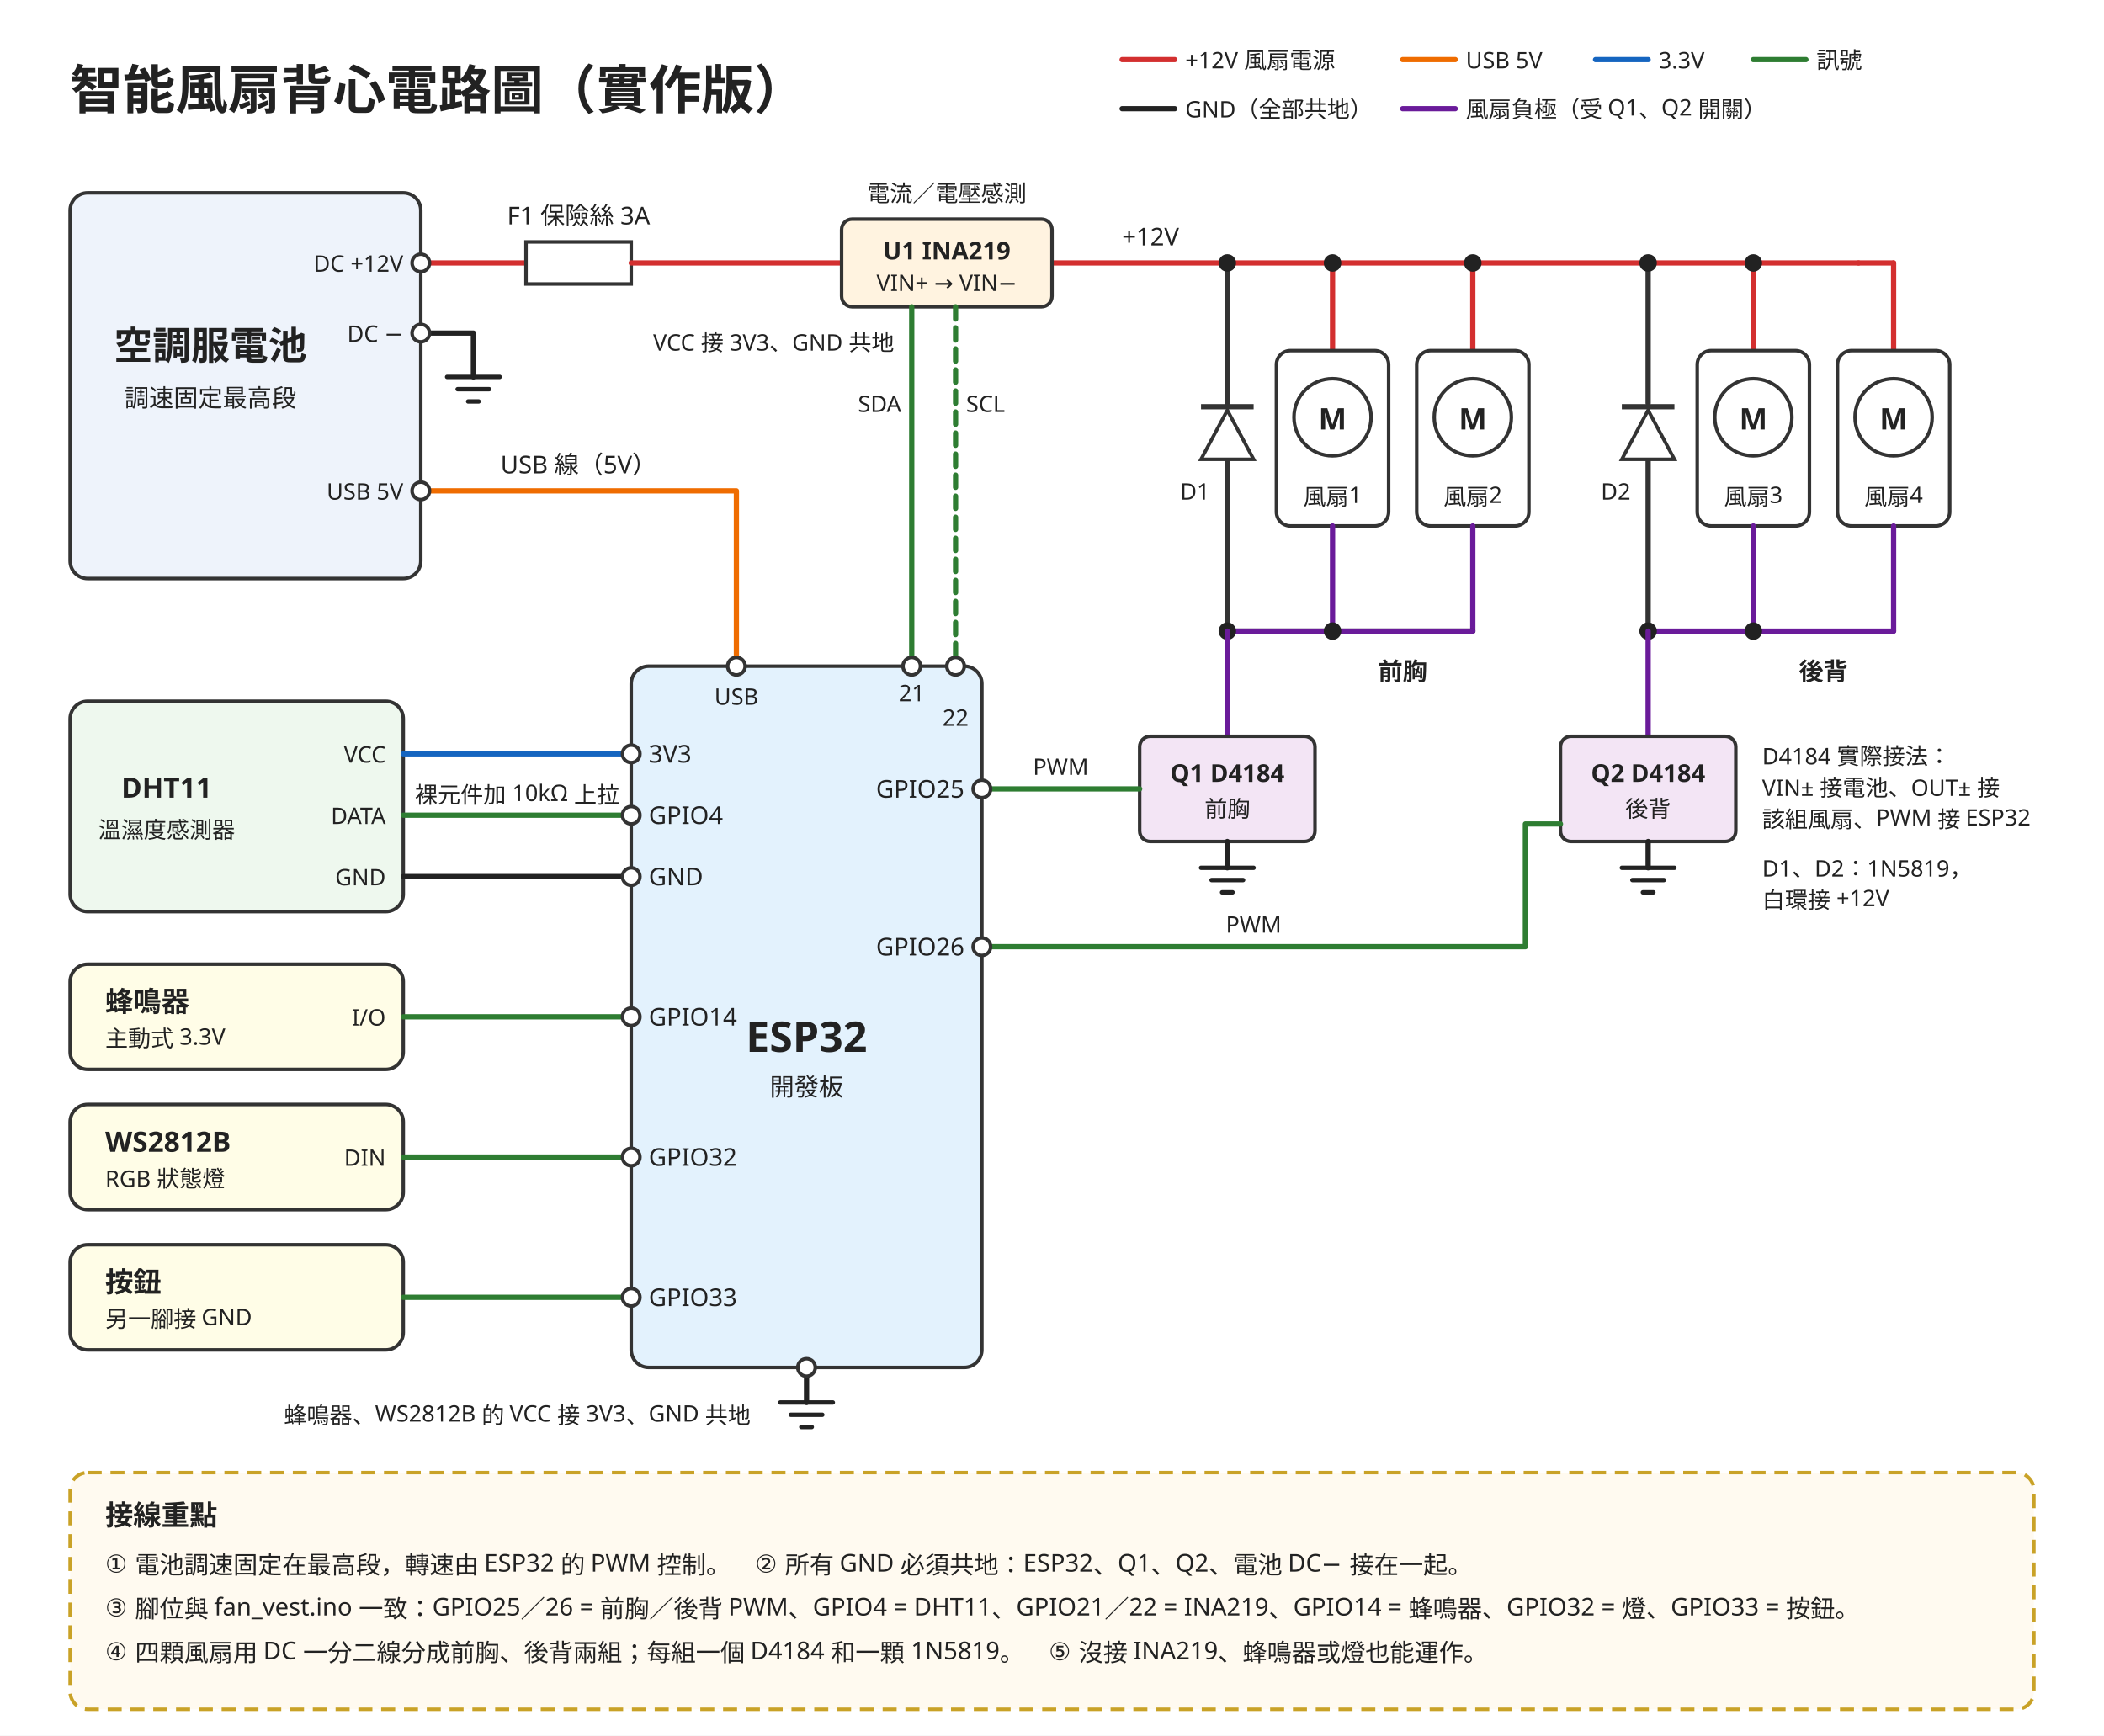
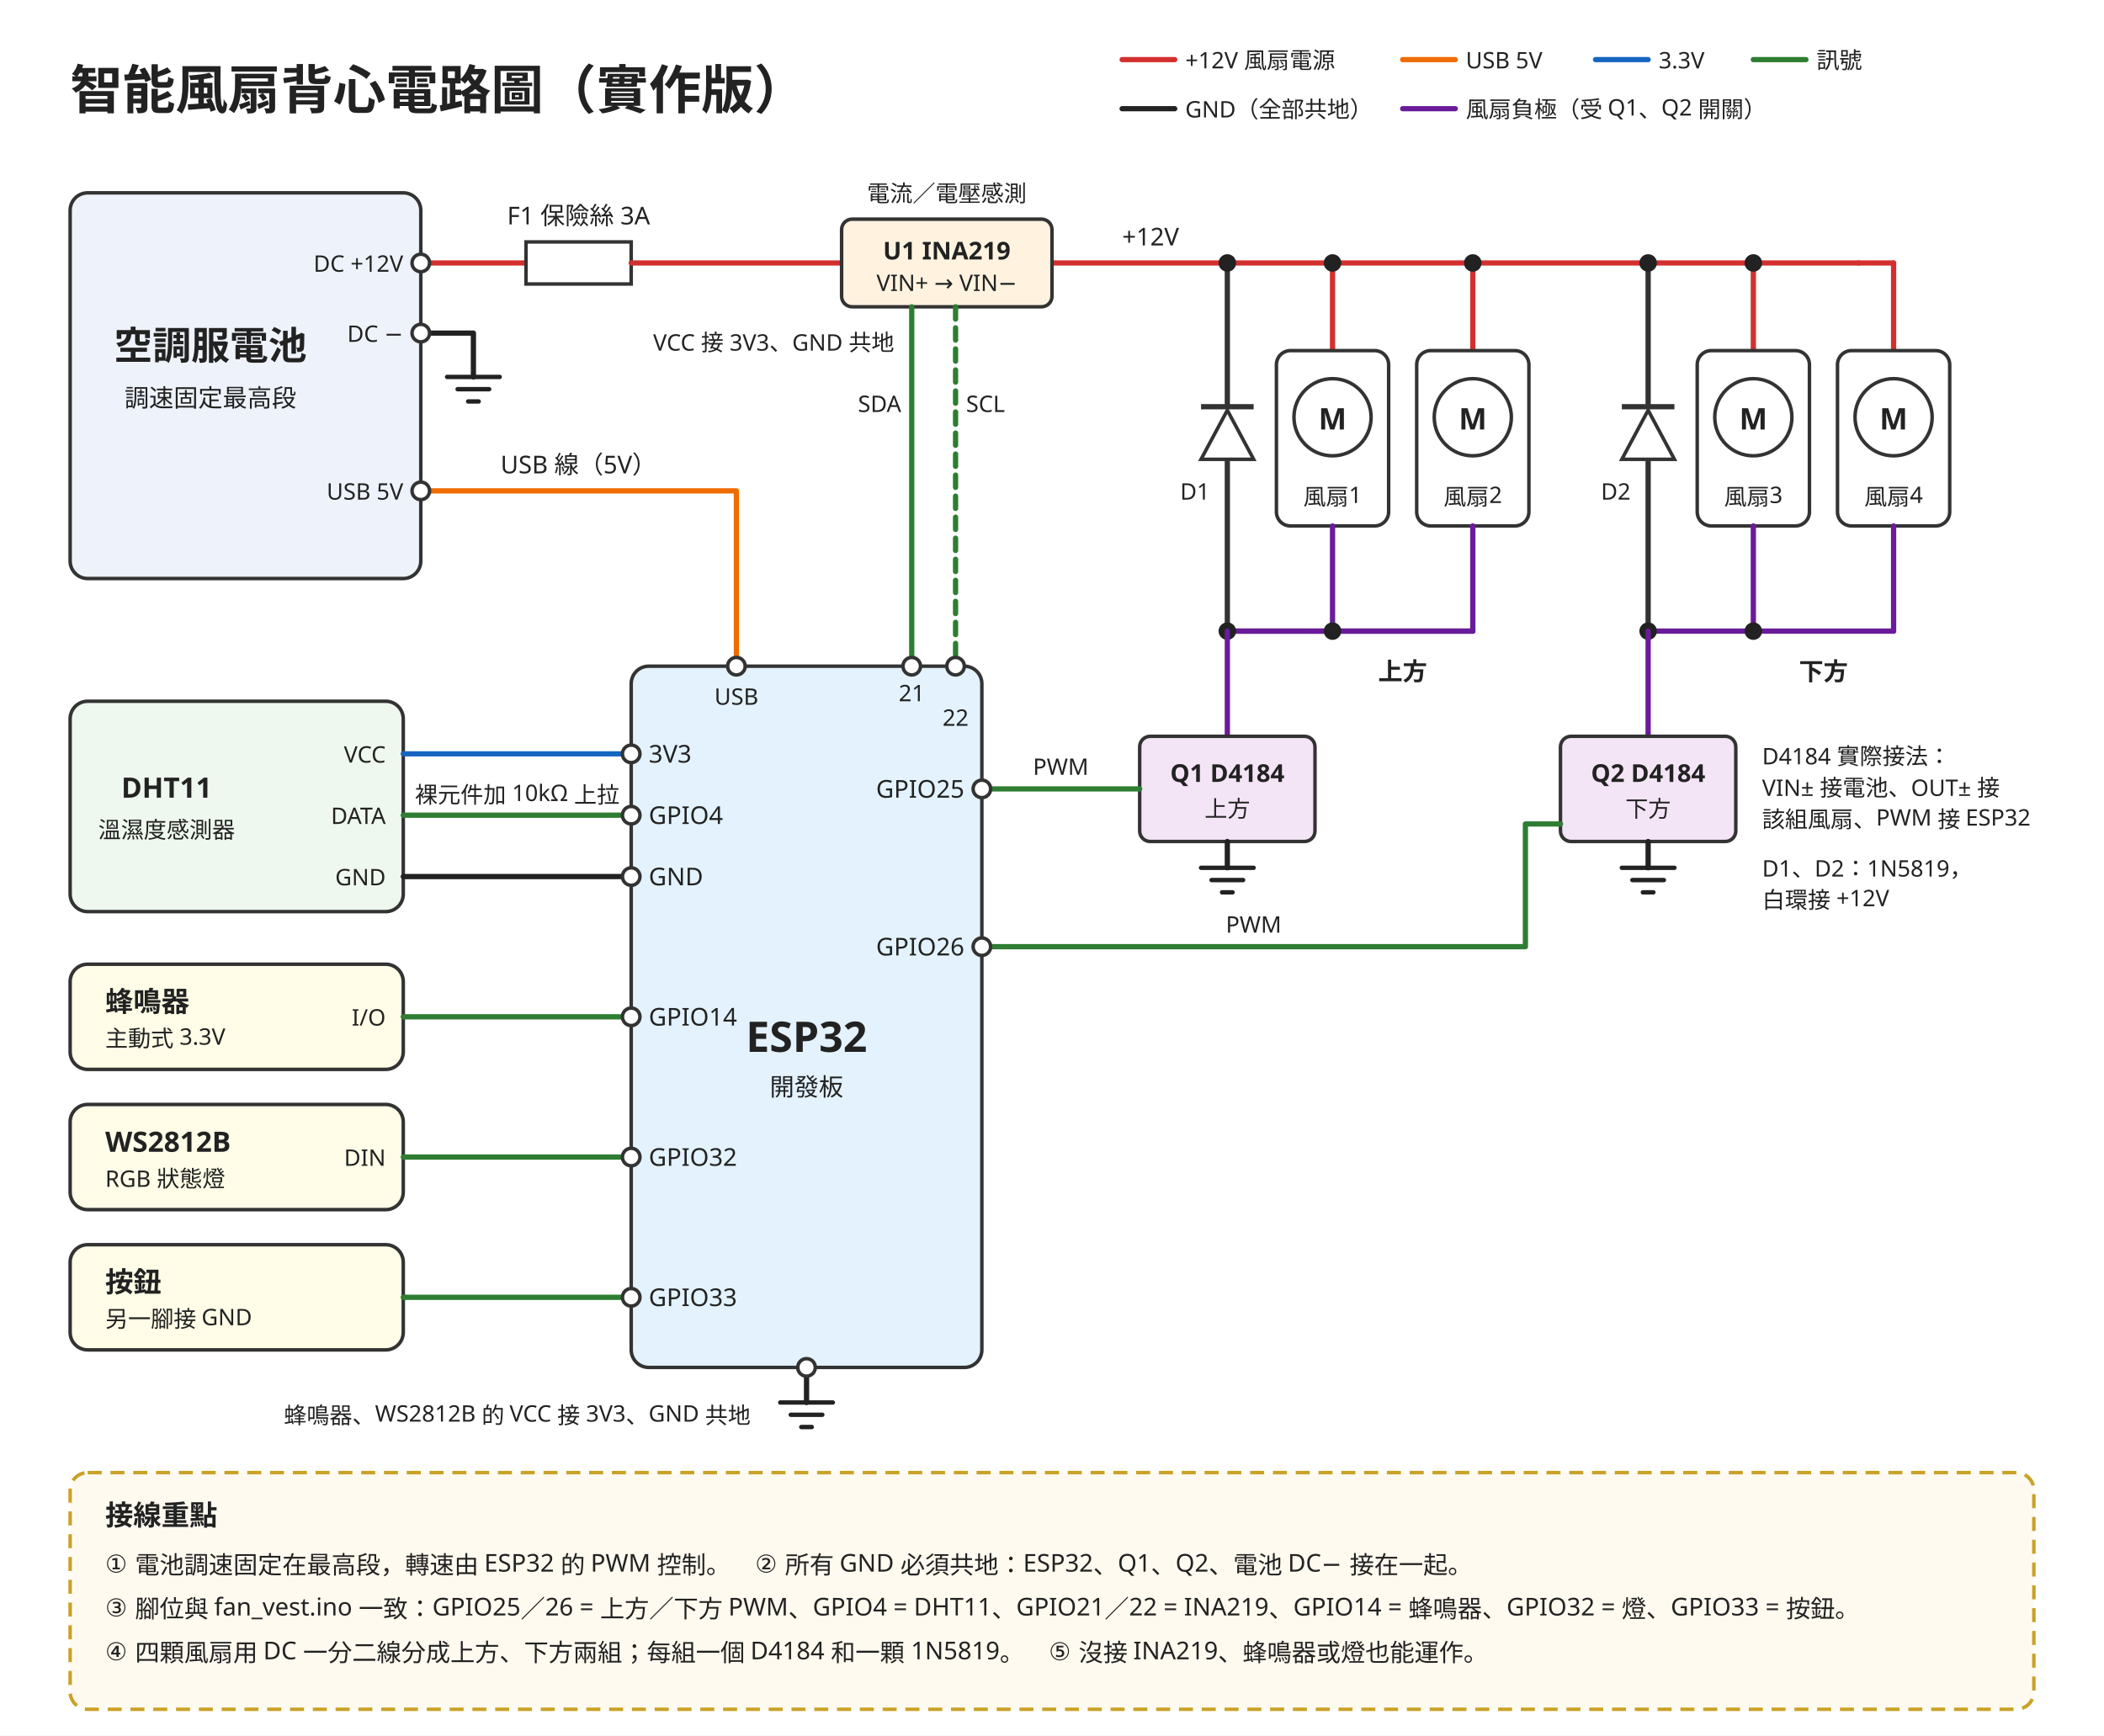
<svg xmlns="http://www.w3.org/2000/svg" viewBox="0 0 1200 990" width="1200" height="990">
  <style>
    text { font-family: "Microsoft JhengHei", "PingFang TC", "Noto Sans TC", sans-serif; fill: #222; }
    .w { fill: none; stroke-width: 3; stroke-linecap: round; stroke-linejoin: round; }
    .v12 { stroke: #d32f2f; } .v5 { stroke: #ef6c00; } .v33 { stroke: #1565c0; }
    .sig { stroke: #2e7d32; } .gnd { stroke: #222; } .sw { stroke: #6a1b9a; }
    .box { stroke: #333; stroke-width: 2; }
    .part { fill: #fff; stroke: #333; stroke-width: 2; }
    .dot { fill: #222; }
    .pin { fill: #fff; stroke: #333; stroke-width: 2; }
    .s13 { font-size: 13px; } .s14 { font-size: 14px; } .s16 { font-size: 16px; } .b { font-weight: bold; }
  </style>
  <defs>
    <g id="gnd">
      <path d="M-15 0 H15 M-9 7 H9 M-3 14 H3" fill="none" stroke="#222" stroke-width="2.5" stroke-linecap="round" />
    </g>
    <g id="fan">
      <path d="M0 -50 V0" class="w v12" />
      <rect x="-32" y="0" width="64" height="100" rx="8" class="part" />
      <circle cx="0" cy="38" r="22" class="part" />
      <text x="0" y="45" text-anchor="middle" font-size="17" class="b">M</text>
      <path d="M0 100 V160" class="w sw" />
    </g>
    <g id="diode">
      <polygon points="-15,30 15,30 0,2" fill="#fff" stroke="#333" stroke-width="2" />
      <line x1="-15" y1="0" x2="15" y2="0" stroke="#333" stroke-width="3" />
    </g>
  </defs>
  <rect width="1200" height="990" fill="#fff" />
  <text x="40" y="62" font-size="30" class="b">智能風扇背心電路圖（實作版）</text>
  <g class="s13">
    <line x1="640" y1="34" x2="670" y2="34" class="w v12" />
    <text x="676" y="39">+12V 風扇電源</text>
    <line x1="800" y1="34" x2="830" y2="34" class="w v5" />
    <text x="836" y="39">USB 5V</text>
    <line x1="910" y1="34" x2="940" y2="34" class="w v33" />
    <text x="946" y="39">3.3V</text>
    <line x1="1000" y1="34" x2="1030" y2="34" class="w sig" />
    <text x="1036" y="39">訊號</text>
    <line x1="640" y1="62" x2="670" y2="62" class="w gnd" />
    <text x="676" y="67">GND（全部共地）</text>
    <line x1="800" y1="62" x2="830" y2="62" class="w sw" />
    <text x="836" y="67">風扇負極（受 Q1、Q2 開關）</text>
  </g>
  <rect x="40" y="110" width="200" height="220" rx="10" fill="#eef3fb" class="box" />
  <text x="120" y="205" text-anchor="middle" font-size="22" class="b">空調服電池</text>
  <text x="120" y="232" text-anchor="middle" class="s14">調速固定最高段</text>
  <text x="230" y="155" text-anchor="end" class="s13">DC +12V</text>
  <text x="230" y="195" text-anchor="end" class="s13">DC −</text>
  <text x="230" y="285" text-anchor="end" class="s13">USB 5V</text>
  <path d="M240 190 H270 V215" class="w gnd" />
  <use href="#gnd" x="270" y="215" />
  <path d="M240 150 H300" class="w v12" />
  <rect x="300" y="138" width="60" height="24" class="part" />
  <text x="330" y="128" text-anchor="middle" class="s14">F1 保險絲 3A</text>
  <path d="M360 150 H480 M600 150 H1060" class="w v12" />
  <rect x="480" y="125" width="120" height="50" rx="6" fill="#fff3e0" stroke="#333" stroke-width="2" />
  <text x="540" y="148" text-anchor="middle" class="s14 b">U1 INA219</text>
  <text x="540" y="166" text-anchor="middle" class="s13">VIN+ → VIN−</text>
  <text x="540" y="115" text-anchor="middle" class="s13">電流／電壓感測</text>
  <text x="640" y="140" class="s14" fill="#d32f2f">+12V</text>
  <path d="M520 175 V380" class="w sig" />
  <path d="M545 175 V380" class="w sig" stroke-dasharray="7 5" />
  <text x="514" y="235" text-anchor="end" class="s13">SDA</text>
  <text x="551" y="235" class="s13">SCL</text>
  <text x="510" y="200" text-anchor="end" class="s13">VCC 接 3V3、GND 共地</text>
  <use href="#fan" x="760" y="200" />
  <use href="#fan" x="840" y="200" />
  <text x="760" y="288" text-anchor="middle" class="s13">風扇1</text>
  <text x="840" y="288" text-anchor="middle" class="s13">風扇2</text>
  <path d="M700 150 V230 M700 262 V360 M700 360 H840" class="w" stroke="#333" />
  <path d="M700 360 H840" class="w sw" />
  <use href="#diode" x="700" y="232" />
  <text x="690" y="285" text-anchor="end" class="s13">D1</text>
-   <text x="800" y="388" text-anchor="middle" class="s14 b">前胸</text>
+   <text x="800" y="388" text-anchor="middle" class="s14 b">上方</text>
  <use href="#fan" x="1000" y="200" />
  <use href="#fan" x="1080" y="200" />
  <text x="1000" y="288" text-anchor="middle" class="s13">風扇3</text>
  <text x="1080" y="288" text-anchor="middle" class="s13">風扇4</text>
  <path d="M1060 150 H1080" class="w v12" />
  <path d="M940 150 V230 M940 262 V360" class="w" stroke="#333" />
  <path d="M940 360 H1080" class="w sw" />
  <use href="#diode" x="940" y="232" />
  <text x="930" y="285" text-anchor="end" class="s13">D2</text>
-   <text x="1040" y="388" text-anchor="middle" class="s14 b">後背</text>
+   <text x="1040" y="388" text-anchor="middle" class="s14 b">下方</text>
  <g>
    <circle cx="700" cy="150" r="5" class="dot" />
    <circle cx="760" cy="150" r="5" class="dot" />
    <circle cx="840" cy="150" r="5" class="dot" />
    <circle cx="940" cy="150" r="5" class="dot" />
    <circle cx="1000" cy="150" r="5" class="dot" />
    <circle cx="700" cy="360" r="5" class="dot" />
    <circle cx="760" cy="360" r="5" class="dot" />
    <circle cx="940" cy="360" r="5" class="dot" />
    <circle cx="1000" cy="360" r="5" class="dot" />
  </g>
  <path d="M700 360 V420" class="w sw" />
  <rect x="650" y="420" width="100" height="60" rx="6" fill="#f3e5f5" stroke="#333" stroke-width="2" />
  <text x="700" y="446" text-anchor="middle" class="s14 b">Q1 D4184</text>
-   <text x="700" y="466" text-anchor="middle" class="s13">前胸</text>
+   <text x="700" y="466" text-anchor="middle" class="s13">上方</text>
  <path d="M700 480 V495" class="w gnd" />
  <use href="#gnd" x="700" y="495" />
  <path d="M940 360 V420" class="w sw" />
  <rect x="890" y="420" width="100" height="60" rx="6" fill="#f3e5f5" stroke="#333" stroke-width="2" />
  <text x="940" y="446" text-anchor="middle" class="s14 b">Q2 D4184</text>
-   <text x="940" y="466" text-anchor="middle" class="s13">後背</text>
+   <text x="940" y="466" text-anchor="middle" class="s13">下方</text>
  <path d="M940 480 V495" class="w gnd" />
  <use href="#gnd" x="940" y="495" />
  <text x="1005" y="436" class="s13">D4184 實際接法：</text>
  <text x="1005" y="454" class="s13">VIN± 接電池、OUT± 接</text>
  <text x="1005" y="472" class="s13">該組風扇、PWM 接 ESP32</text>
  <text x="1005" y="500" class="s13">D1、D2：1N5819，</text>
  <text x="1005" y="518" class="s13">白環接 +12V</text>
  <path d="M240 280 H420 V380" class="w v5" />
  <text x="330" y="270" text-anchor="middle" class="s14">USB 線（5V）</text>
  <rect x="360" y="380" width="200" height="400" rx="10" fill="#e3f2fd" class="box" />
  <text x="420" y="402" text-anchor="middle" class="s13">USB</text>
  <text x="520" y="400" text-anchor="middle" class="s13">21</text>
  <text x="545" y="414" text-anchor="middle" class="s13">22</text>
  <text x="460" y="600" text-anchor="middle" font-size="24" class="b">ESP32</text>
  <text x="460" y="625" text-anchor="middle" class="s14">開發板</text>
  <text x="550" y="455" text-anchor="end" class="s14">GPIO25</text>
  <text x="550" y="545" text-anchor="end" class="s14">GPIO26</text>
  <text x="370" y="435" class="s14">3V3</text>
  <text x="370" y="470" class="s14">GPIO4</text>
  <text x="370" y="505" class="s14">GND</text>
  <text x="370" y="585" class="s14">GPIO14</text>
  <text x="370" y="665" class="s14">GPIO32</text>
  <text x="370" y="745" class="s14">GPIO33</text>
  <path d="M560 450 H650" class="w sig" />
  <text x="605" y="442" text-anchor="middle" class="s13">PWM</text>
  <path d="M560 540 H870 V470 H890" class="w sig" />
  <text x="715" y="532" text-anchor="middle" class="s13">PWM</text>
  <path d="M460 780 V800" class="w gnd" />
  <use href="#gnd" x="460" y="800" />
  <rect x="40" y="400" width="190" height="120" rx="10" fill="#eef8ee" class="box" />
  <text x="95" y="455" text-anchor="middle" class="s16 b">DHT11</text>
  <text x="95" y="478" text-anchor="middle" class="s13">溫濕度感測器</text>
  <text x="220" y="435" text-anchor="end" class="s13">VCC</text>
  <text x="220" y="470" text-anchor="end" class="s13">DATA</text>
  <text x="220" y="505" text-anchor="end" class="s13">GND</text>
  <path d="M230 430 H360" class="w v33" />
  <path d="M230 465 H360" class="w sig" />
  <path d="M230 500 H360" class="w gnd" />
  <text x="295" y="458" text-anchor="middle" class="s13">裸元件加 10kΩ 上拉</text>
  <rect x="40" y="550" width="190" height="60" rx="10" fill="#fffde7" class="box" />
  <text x="60" y="577" class="s16 b">蜂鳴器</text>
  <text x="60" y="597" class="s13">主動式 3.3V</text>
  <text x="220" y="585" text-anchor="end" class="s13">I/O</text>
  <path d="M230 580 H360" class="w sig" />
  <rect x="40" y="630" width="190" height="60" rx="10" fill="#fffde7" class="box" />
  <text x="60" y="657" class="s16 b">WS2812B</text>
  <text x="60" y="677" class="s13">RGB 狀態燈</text>
  <text x="220" y="665" text-anchor="end" class="s13">DIN</text>
  <path d="M230 660 H360" class="w sig" />
  <rect x="40" y="710" width="190" height="60" rx="10" fill="#fffde7" class="box" />
  <text x="60" y="737" class="s16 b">按鈕</text>
  <text x="60" y="757" class="s13">另一腳接 GND</text>
  <path d="M230 740 H360" class="w sig" />
  <text x="295" y="812" text-anchor="middle" class="s13">蜂鳴器、WS2812B 的 VCC 接 3V3、GND 共地</text>
  <g>
    <circle cx="240" cy="150" r="5" class="pin" />
    <circle cx="240" cy="190" r="5" class="pin" />
    <circle cx="240" cy="280" r="5" class="pin" />
    <circle cx="420" cy="380" r="5" class="pin" />
    <circle cx="520" cy="380" r="5" class="pin" />
    <circle cx="545" cy="380" r="5" class="pin" />
    <circle cx="560" cy="450" r="5" class="pin" />
    <circle cx="560" cy="540" r="5" class="pin" />
    <circle cx="360" cy="430" r="5" class="pin" />
    <circle cx="360" cy="465" r="5" class="pin" />
    <circle cx="360" cy="500" r="5" class="pin" />
    <circle cx="360" cy="580" r="5" class="pin" />
    <circle cx="360" cy="660" r="5" class="pin" />
    <circle cx="360" cy="740" r="5" class="pin" />
    <circle cx="460" cy="780" r="5" class="pin" />
  </g>
  <rect x="40" y="840" width="1120" height="135" rx="10" fill="#fffaf0" stroke="#c9a227" stroke-width="2" stroke-dasharray="8 5" />
  <text x="60" y="870" class="s16 b">接線重點</text>
  <text x="60" y="897" class="s14">① 電池調速固定在最高段，轉速由 ESP32 的 PWM 控制。　② 所有 GND 必須共地：ESP32、Q1、Q2、電池 DC− 接在一起。</text>
-   <text x="60" y="922" class="s14">③ 腳位與 fan_vest.ino 一致：GPIO25／26 = 前胸／後背 PWM、GPIO4 = DHT11、GPIO21／22 = INA219、GPIO14 = 蜂鳴器、GPIO32 = 燈、GPIO33 = 按鈕。</text>
-   <text x="60" y="947" class="s14">④ 四顆風扇用 DC 一分二線分成前胸、後背兩組；每組一個 D4184 和一顆 1N5819。　⑤ 沒接 INA219、蜂鳴器或燈也能運作。</text>
+   <text x="60" y="922" class="s14">③ 腳位與 fan_vest.ino 一致：GPIO25／26 = 上方／下方 PWM、GPIO4 = DHT11、GPIO21／22 = INA219、GPIO14 = 蜂鳴器、GPIO32 = 燈、GPIO33 = 按鈕。</text>
+   <text x="60" y="947" class="s14">④ 四顆風扇用 DC 一分二線分成上方、下方兩組；每組一個 D4184 和一顆 1N5819。　⑤ 沒接 INA219、蜂鳴器或燈也能運作。</text>
</svg>
